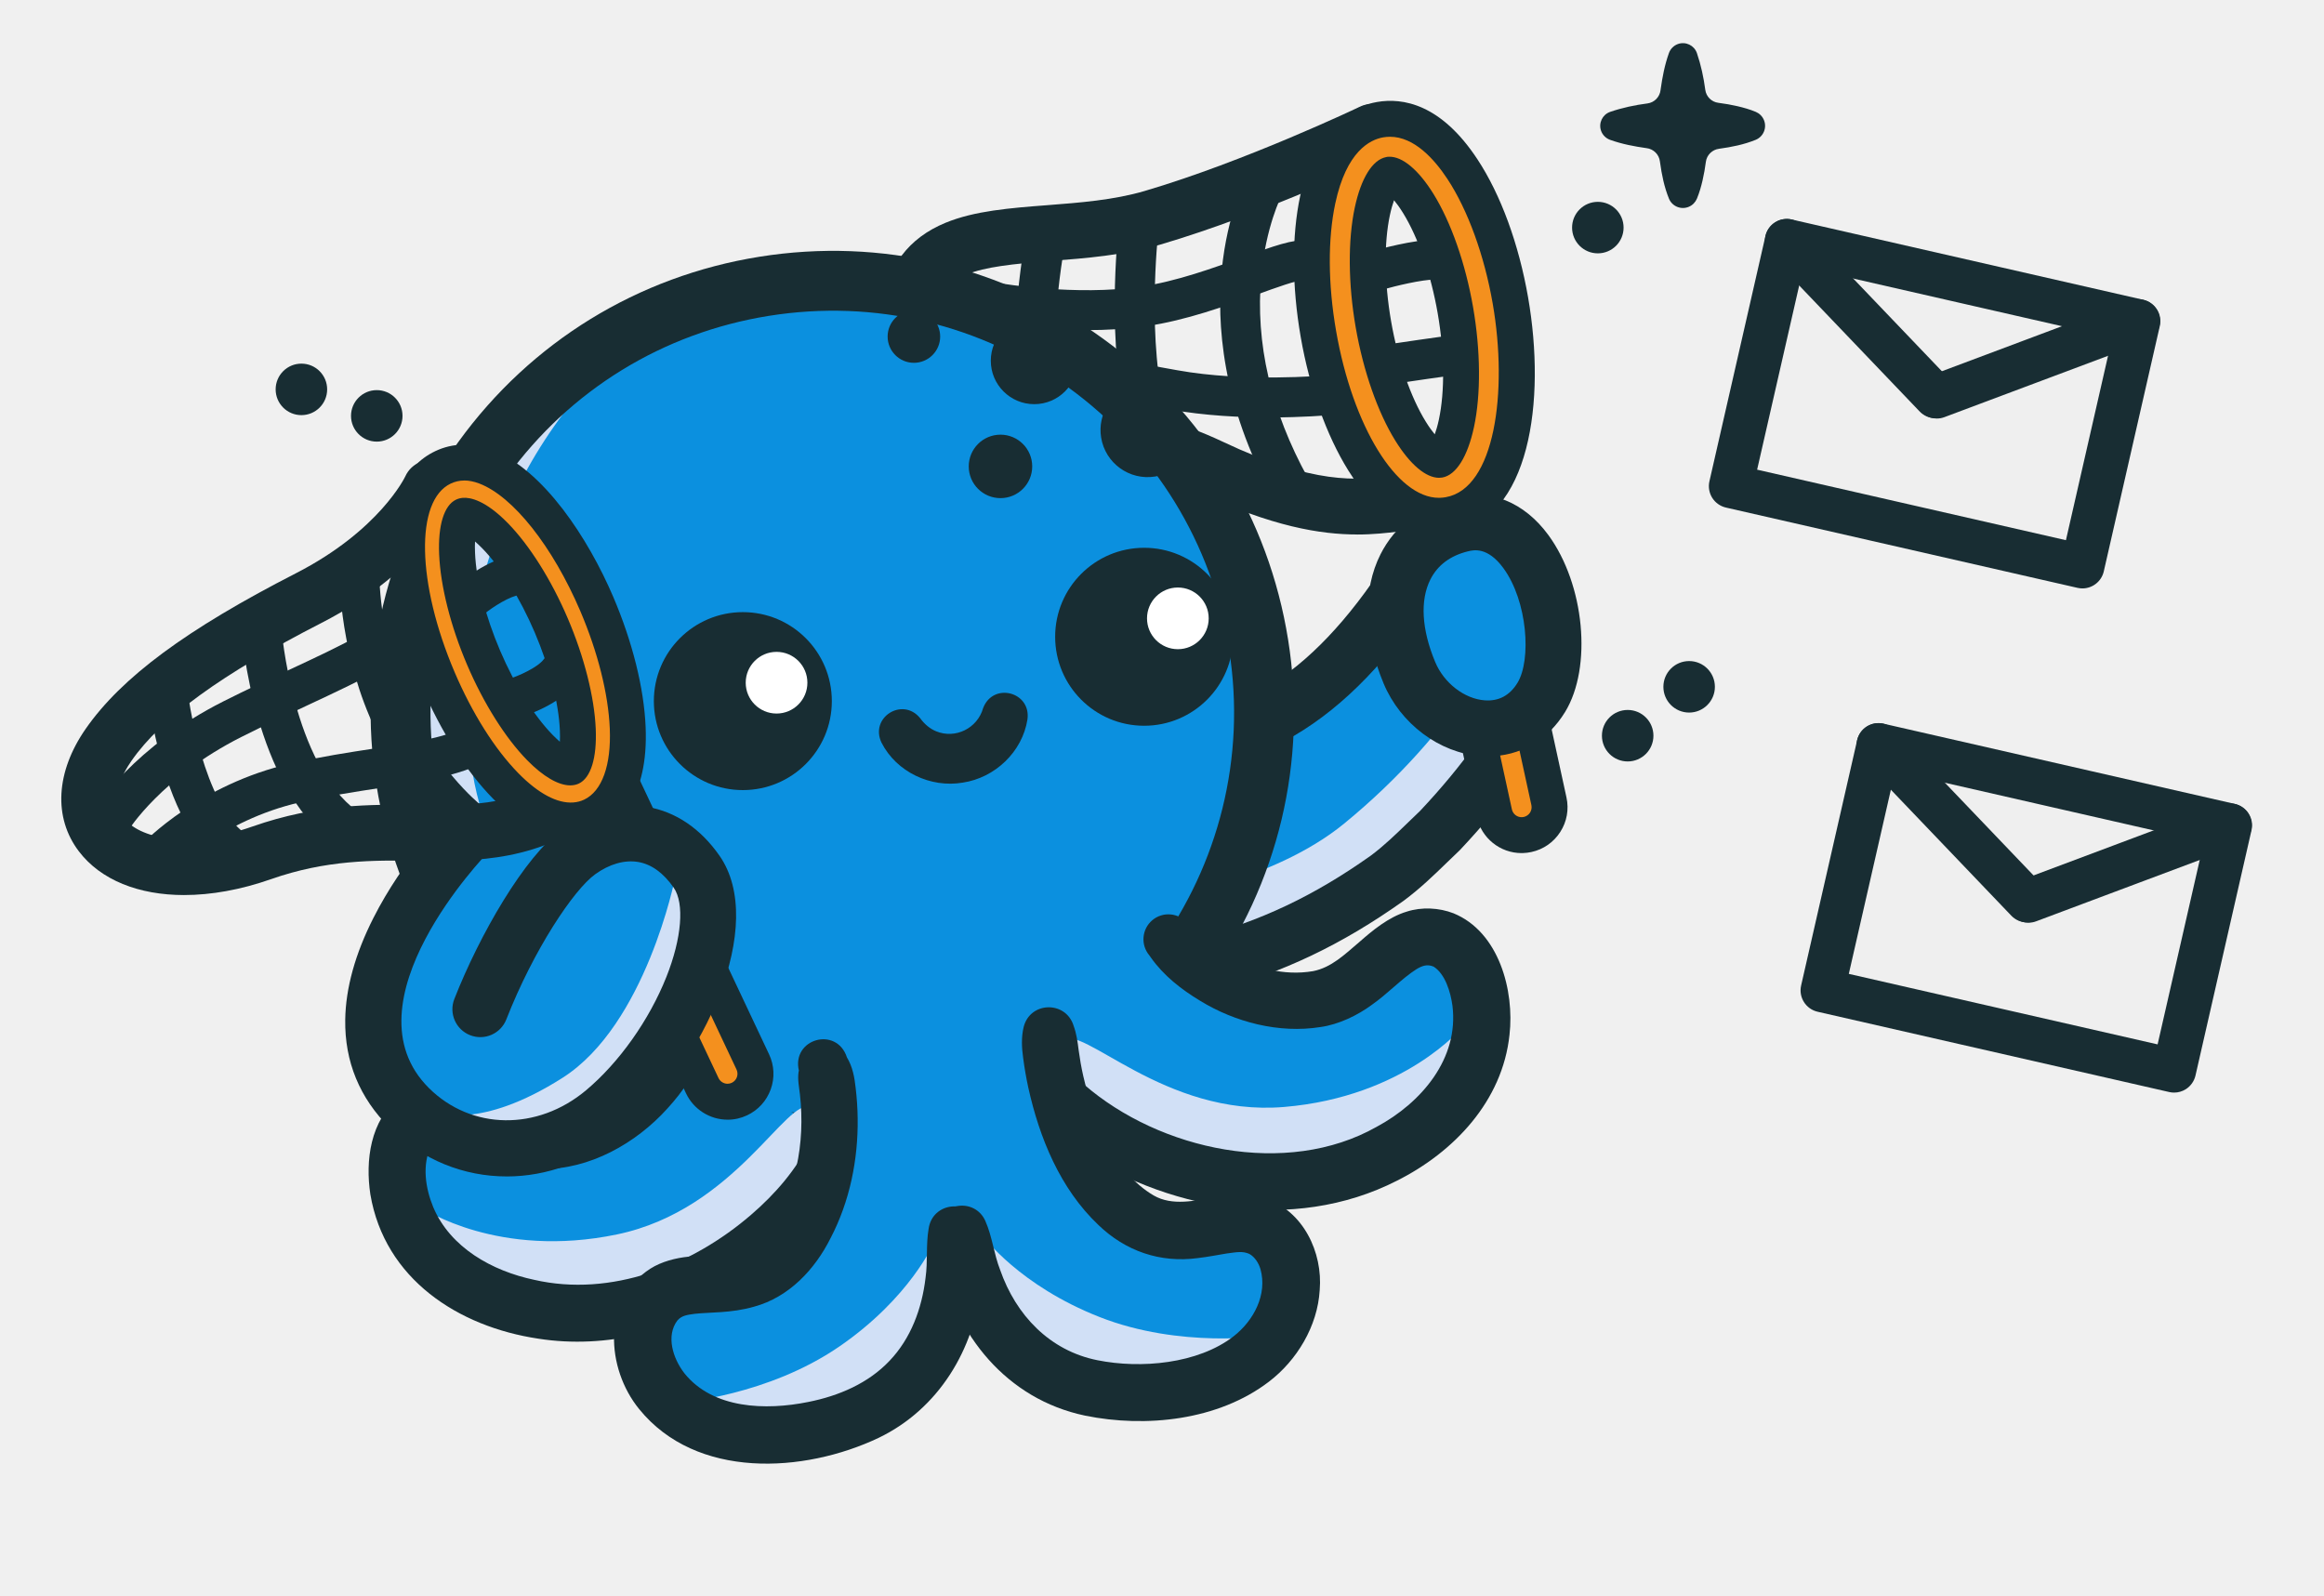
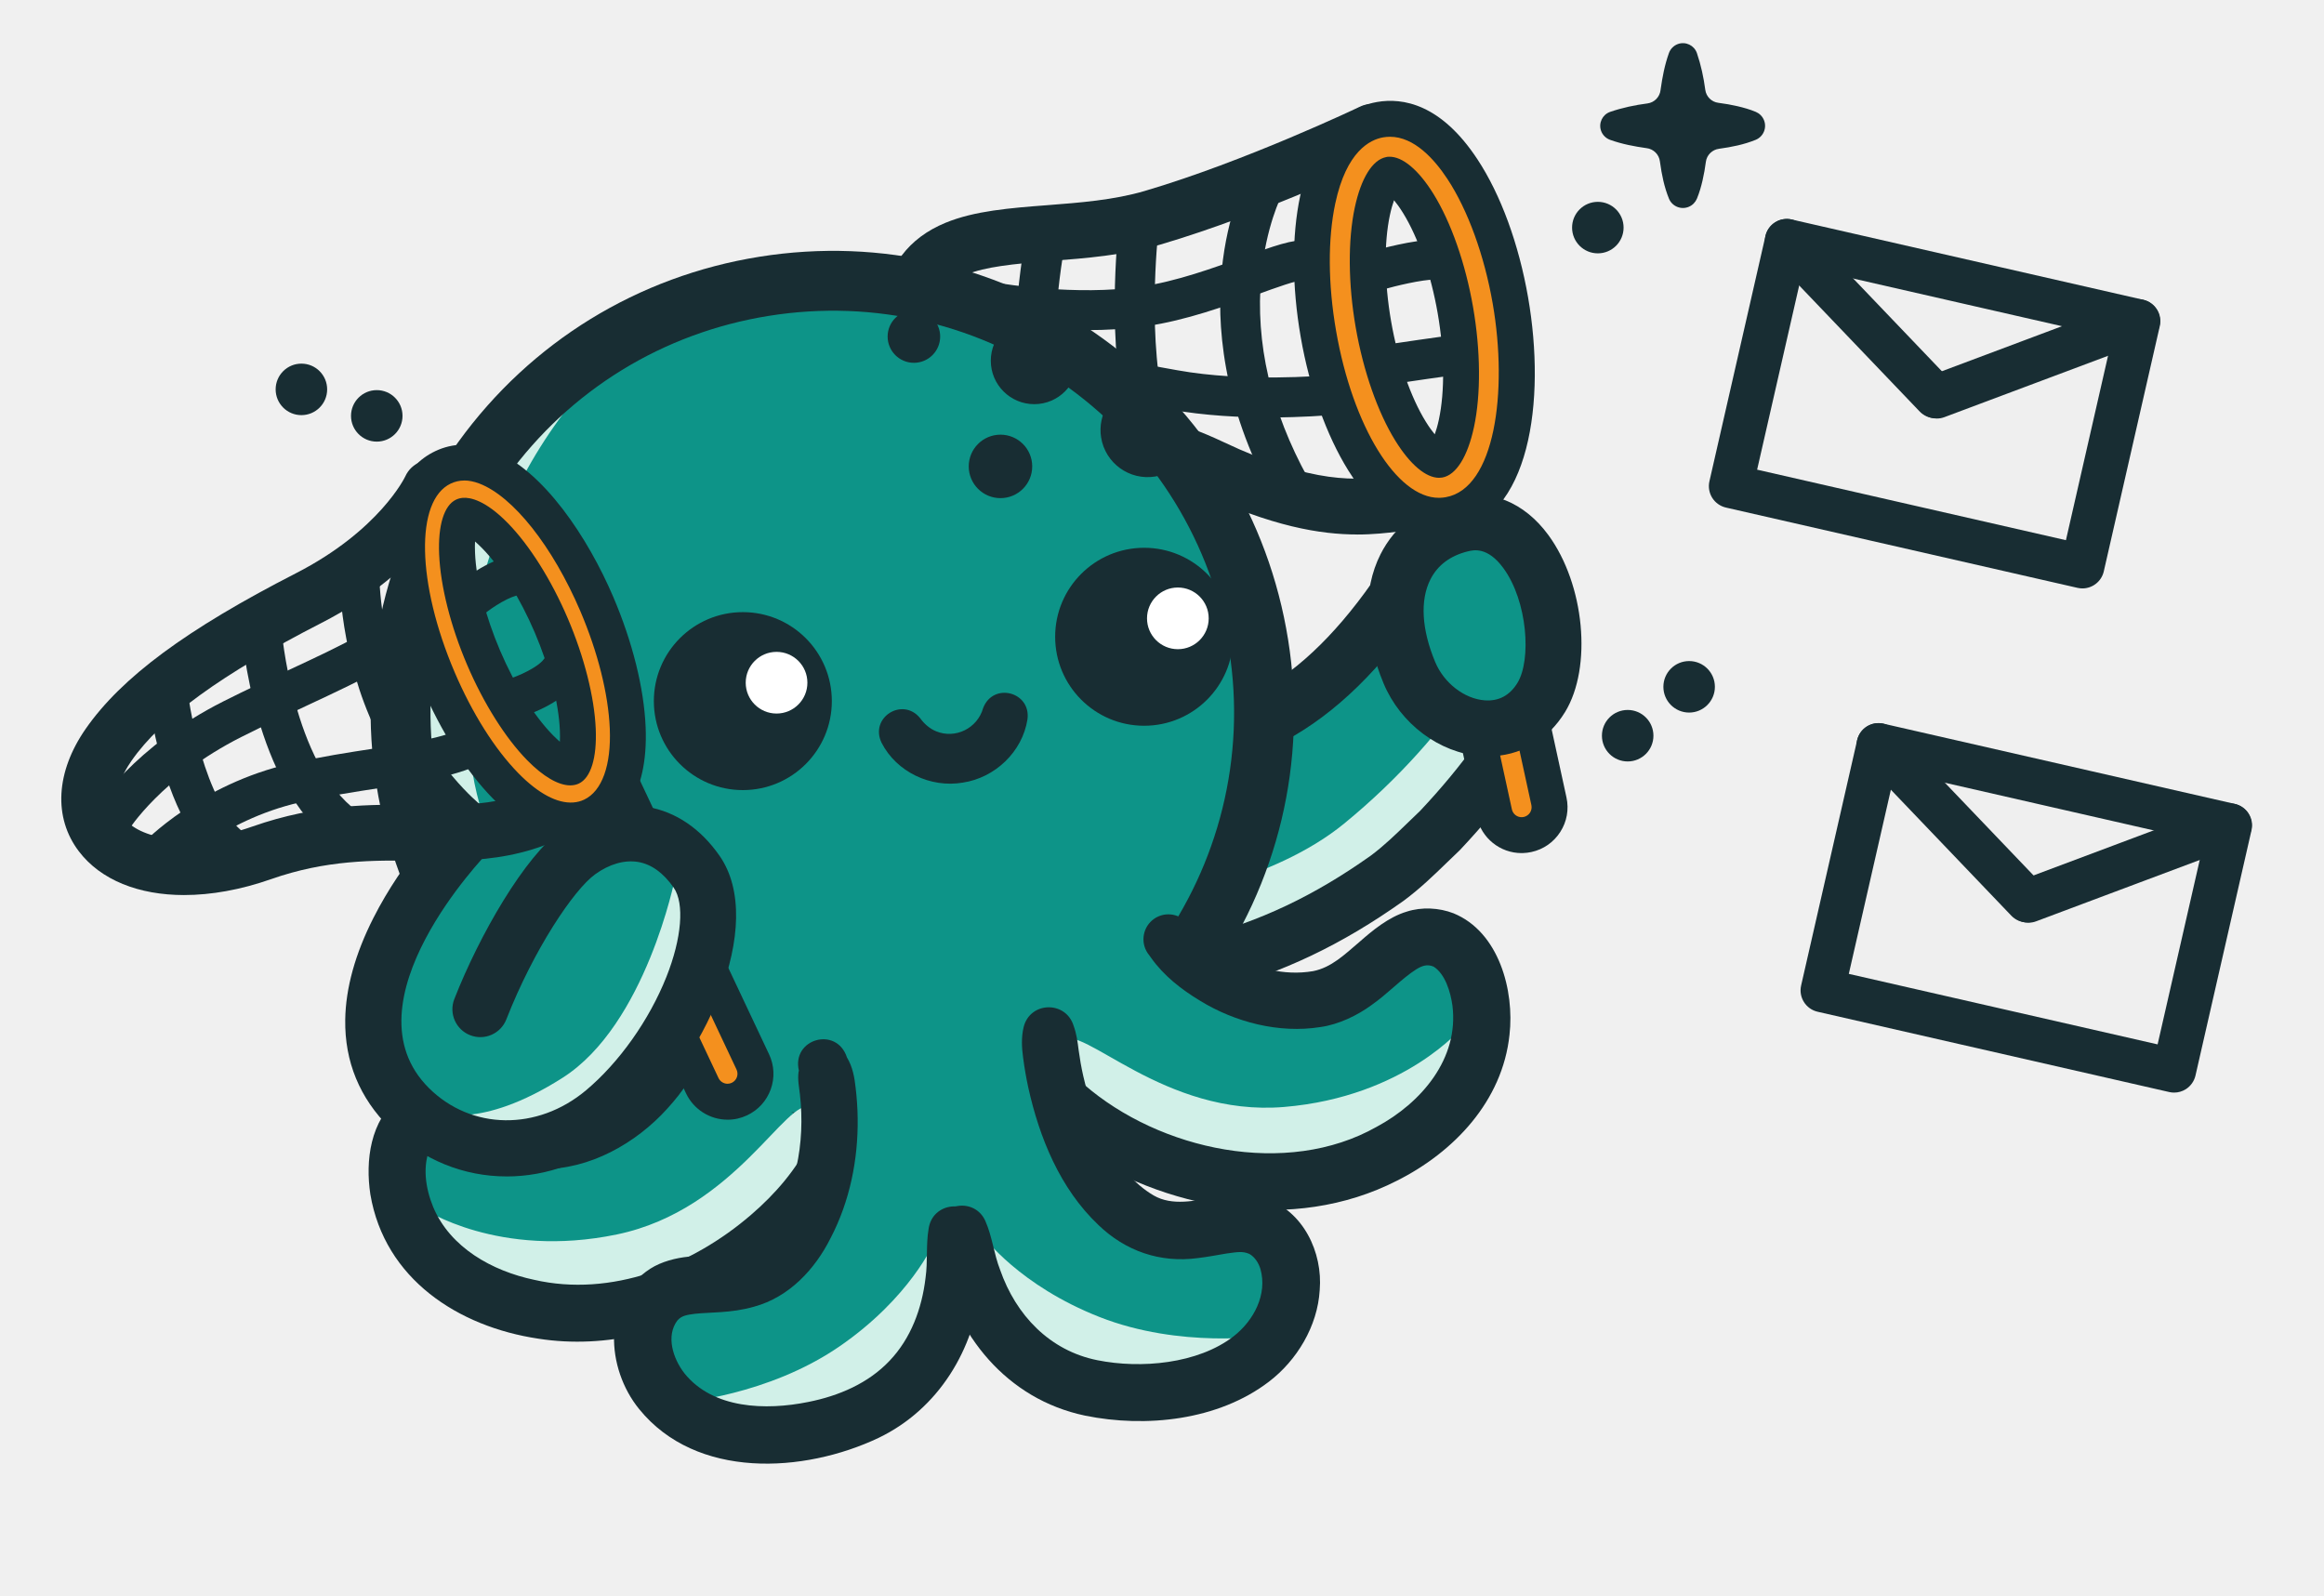
<svg xmlns="http://www.w3.org/2000/svg" id="Delphi" viewBox="0 0 1165 800">
  <defs>
    <style>
      .cls-1 {
        fill: #fff;
      }

      .cls-2 {
        fill: #f4901e;
      }

      .cls-3 {
-         fill: #d1e0f6;
+         fill: #d1f0e8;
      }

      .cls-4 {
        fill: #182d33;
      }

      .cls-5 {
        fill: #efefef;
      }

      .cls-6 {
-         fill: #0b90df;
+         fill: #0d9488;
      }
    </style>
  </defs>
  <g>
    <path class="cls-4" d="m680.28,267.95c-17.94,0-42.72-3.85-79.45-21.27-18.6-8.83-41.75-14.9-64.13-20.78-24.07-6.32-46.81-12.29-64.07-21.54-22.87-12.25-33.12-29.2-30.48-50.37,2.55-20.44,13.27-34.67,31.87-42.32,14.58-5.99,32.22-7.36,50.89-8.8,16.44-1.27,33.44-2.58,48.87-7.12,50.36-14.81,107.38-41.99,107.95-42.26,6.98-3.34,15.33-.39,18.67,6.58,3.34,6.97.39,15.33-6.58,18.67-2.41,1.15-59.58,28.41-112.14,43.87-18.25,5.37-37.57,6.86-54.61,8.18-39.43,3.05-54.57,6.13-57.13,26.67-2.47,19.83,26.26,28.85,73.88,41.36,23.63,6.21,48.06,12.62,69.02,22.57,46.01,21.82,67.49,19.32,84.75,17.31,3.89-.45,7.56-.88,11.33-1.03,7.75-.28,14.24,5.71,14.55,13.43.31,7.73-5.7,14.24-13.43,14.55-2.71.11-5.72.46-9.21.87-5.77.67-12.46,1.45-20.54,1.45Z" />
    <path class="cls-4" d="m646.92,254.49c-3.53,0-6.94-1.87-8.77-5.17-25.86-46.91-28.25-87.78-25.71-113.8,2.8-28.62,11.97-46.14,12.36-46.87,2.59-4.88,8.65-6.73,13.52-4.14,4.87,2.59,6.72,8.62,4.15,13.49h0c-.08.15-7.95,15.47-10.22,40.46-3.04,33.45,4.83,67.5,23.41,101.2,2.67,4.84.91,10.92-3.93,13.58-1.53.84-3.19,1.24-4.82,1.24Z" />
    <path class="cls-4" d="m575.42,221.81c-4.35,0-8.35-2.86-9.61-7.24-11.65-40.59-5.36-97.81-5.09-100.22.62-5.49,5.59-9.43,11.06-8.81,5.49.62,9.43,5.57,8.81,11.06h0c-.06.55-6.1,55.72,4.44,92.46,1.52,5.31-1.55,10.85-6.85,12.37-.92.26-1.85.39-2.76.39Z" />
    <path class="cls-4" d="m525.73,235.77c-3.79,0-7.42-2.17-9.1-5.84-15.75-34.44-3.66-104.38-3.14-107.34.96-5.44,6.14-9.07,11.59-8.11,5.44.96,9.07,6.14,8.11,11.58h0c-3.25,18.48-9.3,71.67,1.63,95.55,2.3,5.02.09,10.96-4.93,13.25-1.35.62-2.76.91-4.15.91Z" />
    <path class="cls-4" d="m544.82,165.5c-24.87,0-45.51-3.55-46.7-3.76-5.44-.95-9.08-6.14-8.12-11.58.95-5.44,6.13-9.07,11.57-8.12h0c.37.07,37.7,6.46,70.35,1.66,17.93-2.64,36.43-9.38,51.29-14.79,15.01-5.47,24.94-9.09,32.4-8.42,5.5.49,9.57,5.34,9.08,10.84-.49,5.5-5.34,9.57-10.84,9.08-3.22-.2-14.63,3.95-23.8,7.29-15.72,5.73-35.28,12.85-55.23,15.79-10.05,1.48-20.35,2.01-30.02,2.01Z" />
    <path class="cls-4" d="m636.8,209.28c-14.63,0-32.9-.84-50.21-3.98-8.4-1.52-17.28-3.12-26.25-4.73-29.26-5.26-59.51-10.7-78.08-14.36-5.42-1.07-8.95-6.33-7.88-11.75,1.07-5.42,6.33-8.94,11.75-7.88,18.4,3.63,48.57,9.05,77.75,14.3,8.98,1.61,17.86,3.21,26.27,4.73,33.93,6.14,73.51,2.64,73.91,2.61,5.5-.5,10.37,3.55,10.87,9.05.5,5.5-3.54,10.36-9.04,10.87-.91.08-12.73,1.13-29.07,1.13Z" />
    <path class="cls-4" d="m691.36,145.31c-4.35,0-8.36-2.86-9.61-7.26-1.52-5.31,1.56-10.84,6.87-12.36,2.01-.57,19.94-5.6,31.44-5.6,5.52,0,10,4.48,10,10s-4.48,10-10,10c-7.41,0-21.24,3.49-25.95,4.83-.92.26-1.84.39-2.75.39Z" />
    <path class="cls-4" d="m696.44,192.65c-4.87,0-9.14-3.56-9.88-8.52-.82-5.46,2.95-10.55,8.41-11.37,2.88-.43,28.34-4.23,33.92-4.76,5.49-.52,10.38,3.51,10.9,9.01.52,5.5-3.51,10.38-9.01,10.9-4.28.41-25.17,3.48-32.86,4.63-.5.08-1,.11-1.49.11Z" />
  </g>
  <g>
    <path class="cls-6" d="m764.66,318.59c-2.76-7.08-5.27-14.25-7.75-21.43-18.85-12.22-40.09-25.62-40.09-25.62,0,0-16.54,34.27-51.16,67.15-34.62,32.87-73.51,34.65-73.51,34.65l-28.6,117.6c3.58,4.59,93.53-13.81,145.9-62.74,32.86-30.71,53.93-64.14,65.36-86.3-3.67-7.66-7.07-15.42-10.14-23.3Z" />
    <path class="cls-3" d="m764.66,318.59c-1.63-4.17-3.15-8.37-4.65-12.58-.44.34-.83.8-1.16,1.41-4.97,9.28-27.98,58.77-85.05,105.47-36.12,29.56-92.71,37.71-92.71,37.71l-17.26,24.61c-4.99,19.81,17.31,12.79,17.31,12.79l26.26-1.8s59.49-22.92,107.38-62.45c30.87-25.48,50.12-60.46,59.91-82.1-3.62-7.58-6.99-15.27-10.03-23.06Z" />
    <path class="cls-4" d="m569.67,505.38c-2.64,0-5.37-.18-8.17-.59-7.65-1.13-12.93-8.25-11.8-15.9s8.25-12.93,15.9-11.8c6.56.97,13.22-.66,20.94-2.55,2.35-.57,4.76-1.16,7.27-1.71,1.39-.91,3.41-2.03,5.98-2.55,31.94-8.37,58.94-21.15,87.46-41.39,6.62-4.95,12.4-10.56,18.52-16.49,2.01-1.95,4.03-3.91,6.11-5.88,21.43-22.79,37.24-44.91,49.73-69.58,3.49-6.9,11.92-9.66,18.81-6.17,6.9,3.49,9.66,11.91,6.17,18.81-13.6,26.87-31.46,51.87-54.61,76.43-.19.2-.38.39-.58.58-2.09,1.97-4.12,3.94-6.14,5.9-6.53,6.33-13.28,12.88-21.41,18.93-.08.06-.17.13-.26.19-31.12,22.11-60.69,36.17-95.61,45.46-1.5,1.01-3.83,2.35-6.87,2.84-2.59.52-5.17,1.16-7.91,1.82-7.07,1.73-14.87,3.64-23.52,3.64Zm33.5-7.4s-.02,0-.02,0c0,0,.01,0,.02,0Zm.02,0h0,0Zm-4.84-25.87h0,0Z" />
    <path class="cls-4" d="m592.14,387.34c-7.35,0-13.52-5.73-13.96-13.17-.46-7.72,5.43-14.35,13.14-14.81,13.2-.78,28.65-6.05,43.51-14.82,20.96-12.38,41.22-33.68,60.23-63.31,2.96-4.62,6.38-10.12,9.21-15.88,1.75-3.56,4.94-6.21,8.76-7.29,3.82-1.08,7.92-.48,11.28,1.63,8.27,5.22,17.02,10.79,26,16.54,4.05,2.59,8.09,5.19,12.12,7.81,6.49,4.2,8.35,12.87,4.15,19.36-4.2,6.49-12.87,8.35-19.36,4.15-4-2.59-8.01-5.17-12.03-7.74-4.53-2.9-8.99-5.75-13.37-8.54-1.12,1.83-2.2,3.53-3.19,5.07-21.69,33.83-44.44,57.48-69.56,72.31-13.17,7.77-33.58,17.32-56.08,18.66-.28.02-.56.02-.84.02Z" />
  </g>
  <g>
    <rect class="cls-5" x="879.43" y="139.3" width="180.78" height="126.14" transform="translate(69.4 -210.84) rotate(12.86)" />
    <path class="cls-4" d="m1043.91,294.99c-.81,0-1.63-.09-2.46-.28l-176.25-40.25c-2.84-.65-5.31-2.4-6.87-4.87-1.55-2.47-2.06-5.46-1.41-8.3l28.08-122.98c1.35-5.92,7.24-9.63,13.17-8.27l176.25,40.25c5.92,1.35,9.63,7.25,8.27,13.17l-28.08,122.98c-1.16,5.1-5.7,8.55-10.71,8.55Zm-163.08-59.53l154.8,35.35,23.19-101.53-154.8-35.35-23.19,101.53Z" />
    <path class="cls-4" d="m970.23,209.66c-2.9,0-5.79-1.14-7.95-3.4l-74.49-77.9c-4.2-4.39-4.04-11.35.35-15.55,4.39-4.2,11.35-4.04,15.55.35l74.49,77.9c4.2,4.39,4.04,11.35-.35,15.55-2.13,2.04-4.87,3.05-7.6,3.05Z" />
    <path class="cls-4" d="m970.88,209.82c-4.45,0-8.65-2.72-10.3-7.14-2.13-5.69.75-12.03,6.44-14.16l100.92-37.84c5.69-2.13,12.03.75,14.16,6.44,2.13,5.69-.75,12.03-6.44,14.16l-100.92,37.84c-1.27.48-2.58.7-3.86.7Z" />
  </g>
  <g>
    <rect class="cls-5" x="925.39" y="392.07" width="180.78" height="126.14" transform="translate(126.83 -214.73) rotate(12.86)" />
    <path class="cls-4" d="m1089.86,547.75c-.82,0-1.64-.09-2.45-.28l-176.25-40.25c-5.92-1.35-9.63-7.25-8.27-13.17l28.08-122.98c.65-2.84,2.4-5.31,4.87-6.87,2.47-1.55,5.46-2.06,8.3-1.41l176.25,40.25c5.92,1.35,9.63,7.25,8.27,13.17l-28.08,122.98c-.65,2.84-2.4,5.31-4.87,6.87-1.77,1.11-3.8,1.69-5.85,1.69Zm-163.07-59.52l154.8,35.35,23.19-101.53-154.8-35.35-23.19,101.53Z" />
    <path class="cls-4" d="m1016.18,462.43c-2.9,0-5.79-1.14-7.95-3.4l-74.49-77.9c-4.2-4.39-4.04-11.35.35-15.55,4.39-4.2,11.35-4.04,15.55.35l74.49,77.9c4.2,4.39,4.04,11.35-.35,15.55-2.13,2.04-4.87,3.05-7.6,3.05Z" />
    <path class="cls-4" d="m1016.84,462.58c-4.45,0-8.65-2.72-10.3-7.14-2.13-5.69.75-12.03,6.44-14.16l100.92-37.84c5.69-2.13,12.03.75,14.16,6.44,2.13,5.69-.75,12.03-6.44,14.16l-100.92,37.84c-1.27.48-2.58.7-3.86.7Z" />
  </g>
  <circle class="cls-4" cx="800.98" cy="114.1" r="12.91" />
  <circle class="cls-4" cx="815.94" cy="368.83" r="12.91" />
  <circle class="cls-4" cx="188.87" cy="208.49" r="12.91" />
  <circle class="cls-4" cx="151.09" cy="195.21" r="12.91" />
  <circle class="cls-4" cx="846.75" cy="344.32" r="12.91" />
  <path class="cls-4" d="m807.11,56.1c6.19-2.12,12.45-3.43,18.76-4.25,3.45-.45,6.12-3.2,6.55-6.66.01-.12.03-.24.04-.36.87-6.09,1.99-12.17,4.17-18.26.73-2.01,2.33-3.72,4.5-4.5,3.87-1.38,8.12.63,9.5,4.5,2.08,6.09,3.39,12.25,4.21,18.45.45,3.4,3.12,6.09,6.53,6.52,3.24.41,6.46.97,9.66,1.71,3.04.72,6.09,1.56,9.13,2.83,1.76.74,3.27,2.16,4.07,4.07,1.62,3.87-.2,8.31-4.07,9.93-5.95,2.41-12.03,3.62-18.26,4.48-.04,0-.08.01-.13.02-3.44.44-6.18,3.1-6.63,6.54-.41,3.14-.96,6.26-1.67,9.36-.72,3.04-1.56,6.09-2.83,9.13-.74,1.76-2.16,3.27-4.07,4.07-3.87,1.62-8.31-.2-9.93-4.07-2.41-5.95-3.62-12.03-4.48-18.26-.02-.14-.04-.29-.06-.43-.44-3.49-3.18-6.21-6.67-6.65-.02,0-.04,0-.06,0-6.09-.87-12.17-1.99-18.26-4.17-2.01-.73-3.72-2.33-4.5-4.5-1.38-3.87.63-8.12,4.5-9.5Z" />
  <circle class="cls-6" cx="417.23" cy="357.21" r="216.39" />
  <g>
    <circle class="cls-4" cx="573.55" cy="319.23" r="44.61" />
    <circle class="cls-1" cx="590.45" cy="310" r="15.46" />
  </g>
  <g>
    <circle class="cls-4" cx="372.38" cy="351.49" r="44.61" />
    <circle class="cls-1" cx="389.28" cy="342.26" r="15.46" />
  </g>
  <path class="cls-3" d="m236.9,387.37c9.06,56.73,57,114.8,99.45,143.76l-28.21,24.81c-41.83-32.49-100.21-107.43-109.22-163.86-16.64-104.17,44.03-202.84,139.66-237.52-72.02,46.69-116.57,139.55-101.67,232.8Z" />
  <path class="cls-4" d="m416.74,588.65c-48.36,0-95.35-15.14-135.27-44.06-50.05-36.26-82.99-89.84-92.74-150.88h0c-9.75-61.03,4.85-122.21,41.11-172.26,36.26-50.05,89.85-82.99,150.88-92.74,61.04-9.75,122.21,4.85,172.26,41.11,50.05,36.26,82.99,89.85,92.74,150.88,9.75,61.03-4.85,122.21-41.11,172.26-36.26,50.05-89.84,82.99-150.88,92.74-12.36,1.97-24.72,2.95-37,2.95Zm-198.38-199.67c17.52,109.66,120.98,184.62,230.64,167.1,109.66-17.52,184.62-120.98,167.1-230.64-8.49-53.12-37.15-99.76-80.71-131.32-43.56-31.56-96.81-44.27-149.93-35.78-53.12,8.49-99.76,37.15-131.32,80.71-31.56,43.56-44.27,96.81-35.78,149.93Z" />
  <g>
    <path class="cls-4" d="m567.89,193.17c1.33,2.05,2.64,4.12,3.87,6.24,6.48,11.1,12.52,22.6,20.01,33.07-3.37,3.29-7.74,5.61-12.74,6.42-12.87,2.06-24.98-6.7-27.05-19.57-1.86-11.61,5.08-22.6,15.91-26.16Z" />
    <circle class="cls-4" cx="518.46" cy="180.84" r="21.78" />
    <circle class="cls-4" cx="501.53" cy="233.82" r="15.91" />
    <circle class="cls-4" cx="458.13" cy="168.72" r="13.17" />
  </g>
  <path class="cls-4" d="m515.05,360.65c-2.53,16.24-16.23,29.27-32.42,31.7-16.13,2.76-33.23-5.33-40.7-19.97-6.15-12.68,10.58-23.18,19.35-12.31,2.19,3.04,4.98,5.32,8.02,6.56,9.6,3.93,20.65-1.46,23.52-11.61,4.99-13.18,24.14-8.22,22.23,5.64h0Z" />
  <g>
    <path class="cls-6" d="m340.96,521.69s-19.36,43.89-62.38,49.94c-27.92,3.92-48.89-26.02-69.69-10.28-18.91,14.31-16.13,80.69,59.34,94.98,80.93,15.32,151.71-60.62,150.44-84.87" />
    <path class="cls-3" d="m212.2,605.94s37.67,25.28,97.1,12.91c59.43-12.37,85.02-69.21,97.18-63.79,12.15,5.43-10.58,92.78-104.07,100.21-93.49,7.42-98.8-48.12-98.8-48.12" />
    <path class="cls-4" d="m352.4,526.73c-3.47,11.03-10.14,20.57-17.89,29.06-15.62,17.32-38.96,30.63-63.02,30.28-12.3-.37-23.53-5.29-33.72-9.94-5.98-2.58-10.35-4.87-15.56-5.16-1.76,0-2.82.46-4.2,1.37-.86.59-.99.73-1.89,2.17-4.66,9.32-2.87,21.17,1.06,30.67,8.58,20.31,29.51,31.97,50.54,36.42,38.61,8.89,79.23-7.1,108.73-32.54,12.19-10.46,22.84-22.81,29.73-36.96-.22-16.57,23.42-17.86,24.97-1.31.82,7.55-1.6,14.77-4.6,21.18-12.06,23.73-35.6,43.7-57.86,57.35-29.27,17.74-64.59,27.19-98.87,21.79-40.09-5.99-77-29.89-84.17-72.38-2.54-16.89-.11-36.97,14.61-48.76,6.18-4.79,14.41-7.66,22.16-7.47,9.63-.02,19.57,4.33,27.05,7.77,9.19,4.07,17.59,8.52,27.11,7.37,14.62-2,27.16-9.83,37.26-20.81,4.97-5.39,9.55-12.01,13.93-17.94,0,0,.93-1.26.93-1.26.26-.35.49-.65.76-.98,2.78-6.14,10.16-9.28,16.54-6.41,6.32,2.79,9.18,10.17,6.39,16.48h0Z" />
  </g>
  <g>
    <path class="cls-2" d="m364.72,552.33c-5.25,0-10.28-2.97-12.67-8.03l-67.58-143.33c-3.3-6.99-.3-15.34,6.69-18.63s15.34-.3,18.63,6.69l67.58,143.33c3.3,6.99.3,15.34-6.69,18.63-1.93.91-3.96,1.34-5.96,1.34Z" />
    <path class="cls-4" d="m364.72,561.33c-8.86,0-17.03-5.18-20.81-13.19l-67.58-143.33c-2.62-5.56-2.92-11.8-.84-17.58,2.08-5.78,6.28-10.41,11.84-13.03,5.56-2.62,11.8-2.92,17.58-.84,5.78,2.08,10.41,6.28,13.03,11.84l67.58,143.33c2.62,5.56,2.92,11.8.84,17.58-2.08,5.78-6.28,10.41-11.84,13.03-3.1,1.46-6.39,2.2-9.8,2.2Zm-67.6-171.34c-.73,0-1.45.16-2.13.48-1.21.57-2.12,1.58-2.57,2.83-.45,1.26-.39,2.61.18,3.82l67.58,143.33c.82,1.74,2.6,2.87,4.53,2.87.73,0,1.45-.16,2.12-.48,1.21-.57,2.12-1.58,2.57-2.83.45-1.26.39-2.61-.18-3.82l-67.58-143.33c-.57-1.21-1.58-2.12-2.83-2.57-.55-.2-1.12-.3-1.69-.3Z" />
  </g>
  <g>
    <path class="cls-6" d="m585.68,470.86s31.08,36.54,74.03,30.07c27.88-4.2,39.43-38.88,63.87-29.74,22.21,8.32,38.48,72.73-29.78,107.96-73.2,37.77-170.55-24.41-176.25-48.02" />
    <path class="cls-3" d="m733.13,514.88s-28.89,34.98-89.38,40.07-101.24-42.08-111.34-33.41c-10.1,8.67,36.61,85.91,128.33,66.35,91.73-19.56,80.97-74.31,80.97-74.31" />
    <path class="cls-4" d="m595.21,462.76c-.04-.07.03-.01.06,0,.04.02.08.05.12.08.31.22.58.4.88.64,0,0,1.25.95,1.25.95,0,0,2.57,1.96,2.57,1.96,5.05,3.81,10.52,8.09,15.9,11.26,12.97,7.73,27.47,11.69,42.22,9.22,9.17-1.8,15.81-8.3,23.32-14.7,6.19-5.43,14.47-12.43,23.71-15.16,7.38-2.39,16.09-1.98,23.37.84,22.88,9.34,30.61,38.86,28.09,60.92-3.5,33.22-27.81,58.79-56.44,73.16-52.09,26.6-116.91,14.84-163.58-17.82-7.03-5.17-13.9-11.32-18.83-19.14-2.08-3.47-3.79-6.93-4.59-11.31-1.62-6.71,2.51-13.46,9.22-15.08,6.71-1.62,13.46,2.51,15.08,9.22.16-.07.38.18.69.55,1.51,1.77,3.05,3.44,5.05,5.24,38.09,33.15,101.64,46.89,146.8,21.32,22.41-12.03,41.34-34.19,37.99-60.79-.93-6.79-3.64-15.87-9.45-19.53-3.12-1.3-5.55-.54-8.61,1.31-7.31,4.63-14.42,12.33-22.51,17.97-6.9,5.09-16.45,9.77-25.62,11.02-20.74,3.32-42.82-2.45-60.29-13.17-9.46-5.7-18.23-12.57-24.65-21.62,0,0-.78-1.12-.78-1.12-4.47-5.26-3.83-13.15,1.42-17.62,5.26-4.47,13.15-3.83,17.62,1.42h0Z" />
  </g>
  <g>
    <path class="cls-6" d="m326.1,656.16c15.49-25.98,51.01,5.13,76.08-39.18,6.62-11.7,10.07-23.64,11.65-34.68-.22-1.36-.41-2.74-.57-4.12-1.02-8.96-.66-17.7.87-25.92-.27-2.31-2.85-24.31-3.18-26.24l116.22-13.22c.11,1.96,2.54,23.97,2.8,26.28,3.34,7.67,5.65,16.1,6.67,25.06.16,1.39.28,2.77.37,4.15,4.02,10.41,10.07,21.27,19.14,31.18,34.38,37.54,62.01-.75,82.94,21.09,18.89,19.71,7.67,73.46-62.28,77.38-53.18,2.98-77.13-26.76-87.67-53.9-1.89.43-3.81.77-5.78,1s-3.91.32-5.85.32c-4.17,28.82-20.83,63.18-73.32,72.22-69.05,11.89-92.05-37.96-78.07-61.42Z" />
    <path class="cls-3" d="m634.63,669.7s-42.98,6.46-83.38-9.42c-40.4-15.88-58.14-40.25-58.14-40.25,0,0,4.43,42.42,37.12,66.67,32.69,24.24,90.75,1.49,90.75,1.49" />
    <path class="cls-4" d="m538.12,514.08c1.56,4.12,2.08,8.26,2.61,12.49.56,4.21,1.31,8.43,2.24,12.6,5.05,22,15.27,48.4,35.36,60.15,9.38,5.39,20.56,2.66,31.86.69,7.58-1.29,16.27-1.84,24.11.81,19.03,6.22,28.85,27.08,27.26,45.93-1.05,18.14-11.52,35.31-25.43,45.91-25.41,19.46-61.76,23.25-92.22,17.03-39.42-8.3-64.96-40.44-73.33-78.53-1.17-5.05-1.83-10.23-1.17-15.52,1.77-13.01,19.29-15.35,24.53-3.55,3.53,7.97,4.27,16.57,7.43,24.57,7.89,22.64,24.82,40.47,48.71,45.25,21.78,4.39,50.42,1.86,68.26-11.94,10.27-7.99,17.05-21.13,13.52-33.72-.89-3.06-2.89-6.15-5.58-7.63-3.38-1.47-6.03-.92-11.5-.19-4.12.66-9.02,1.67-14.45,2.3-18.78,2.49-36.13-3.51-49.74-16.64-19.24-18.28-29.54-43.7-35.13-68.91-1.07-4.93-1.93-9.91-2.58-14.94-.7-5.01-.97-10.17.27-15.37,3.23-12.83,20.99-13.25,24.99-.78h0Z" />
    <path class="cls-3" d="m341.47,703.05s43.33-3.35,79.14-27.91c35.8-24.55,47.61-52.28,47.61-52.28,0,0,5.21,42.33-21.2,73.3-26.41,30.97-88.1,21.84-88.1,21.84" />
    <path class="cls-4" d="m424.57,530.12c2.84,4.66,3.8,10.03,4.37,15.33.59,5.07.95,10.15,1,15.25.27,20.61-3.94,41.55-13.59,60.03-7.83,15.65-20.83,29.58-38.28,34.33-5.81,1.69-11.48,2.37-16.55,2.73-5.06.36-9.62.46-13.22.86-3.61.51-6.52.76-8.76,3.38-5.75,7.67-2.28,18.95,3.59,26.49,14.33,17.83,40.72,18.64,62.02,14.33,15.4-3.05,30.13-9.38,40.79-20.66,10.65-11.15,16.22-26.15,18.03-41.62,1.17-8.11.15-16.38,1.53-24.51,1.88-13.46,20.15-15.41,24.84-2.83,3.44,9.92,2.42,20.33,1.5,30.57-3.28,32.64-21.3,62.56-51.43,77.06-37.45,17.74-91.38,20.89-120.02-14.46-16.62-20.43-18.75-54.63,5.62-70.38,5.6-3.57,12.89-5.4,19.12-6.01,12.22-1.4,23.22.38,33.04-6.4,10.93-7.89,17.92-24.78,21.05-38.44,2.65-11.78,3.15-24.38,1.78-36.47-.42-3.76-1.24-7.5-.69-11.27.02-.11.03-.24.07-.34.03-.08.04-.25.12-.21-3.87-16.08,18.88-22.61,24.06-6.79h0Z" />
  </g>
  <g>
    <path class="cls-6" d="m240.79,505.94c12.94-33.02,34.25-68.07,49.36-78.98,18.38-13.28,42.44-13.8,59.06,10.04,18.04,25.87-8.18,88.26-46.47,120.34-30.65,25.68-71.65,23.78-97.53-1.87-53.91-53.44,35.23-144.51,35.23-144.51l26.89,29.62" />
    <path class="cls-3" d="m338.41,440.13s-14.61,73.57-56.35,100.17c-41.74,26.61-63.13,17.22-63.13,17.22,0,0,22.25,20.9,59.65,14.1s73.4-61.58,74.96-114.8" />
    <path class="cls-4" d="m253.97,589.78c-21.33,0-42.25-8.15-58.61-24.36-15.1-14.97-22.61-33.22-22.3-54.23.23-15.8,4.98-32.96,14.13-51.01,14.89-29.4,36.5-51.48,37.42-52.4,5.43-5.51,14.29-5.57,19.8-.14,5.5,5.43,5.57,14.29.14,19.79-1.04,1.06-72.72,75.24-29.48,118.1,21.23,21.04,54.32,21.5,78.68,1.08,16.62-13.92,31.7-35.21,40.34-56.94,7.67-19.29,9.1-36.82,3.63-44.66-5.17-7.41-11.17-11.75-17.84-12.88-6.78-1.15-14.43,1.04-21.54,6.18-10.75,7.76-30.83,37.78-44.52,72.74-2.82,7.2-10.94,10.75-18.14,7.93-7.2-2.82-10.75-10.94-7.93-18.14,12.51-31.93,35.14-71.46,54.2-85.22,13.24-9.56,28.38-13.5,42.62-11.08,14.15,2.4,26.64,10.86,36.12,24.47,23.91,34.29-7.23,104.12-48.96,139.08-17.3,14.49-37.71,21.7-57.77,21.7Z" />
  </g>
  <g>
    <path class="cls-2" d="m741.18,239.65l-28.45.95,36.37,167.05c1.46,6.71,7.51,11.24,14.13,11.02.83-.03,1.68-.13,2.53-.32,7.56-1.64,12.35-9.1,10.7-16.66l-35.28-162.05Z" />
    <path class="cls-4" d="m762.75,427.68c-10.76,0-20.13-7.51-22.44-18.11l-38.67-177.6,46.74-1.57,36.88,169.38c1.31,6,.2,12.16-3.12,17.32-3.32,5.17-8.46,8.74-14.46,10.04-1.36.3-2.76.47-4.14.52-.26,0-.52.01-.78.01Zm-38.93-178.44l34.07,156.5c.51,2.36,2.64,4.03,5.04,3.94.31,0,.61-.05.91-.11,1.31-.29,2.43-1.06,3.15-2.18.72-1.12.96-2.46.68-3.77l-33.68-154.72-10.16.34Z" />
  </g>
  <g>
    <path class="cls-2" d="m722.18,258.55c-29.68.99-53.09-44.02-61.29-91.12-4.26-24.5-4.38-48.43-.33-67.37,6.69-31.3,22.43-38.54,31.22-40.07,31.61-5.5,56.8,41.46,65.36,90.69,8.56,49.23.7,101.94-30.89,107.44-1.37.24-2.73.38-4.08.42Zm-25.53-170.98s-.05,0-.07,0c-.81.14-5.56,3.89-8.64,18.33-3.27,15.3-3.07,35.97.53,56.72,3.61,20.75,10.41,40.27,18.65,53.57,7.78,12.55,13.53,14.47,14.33,14.34.81-.14,5.56-3.89,8.64-18.33,3.27-15.3,3.07-35.97-.53-56.72-3.61-20.75-10.41-40.27-18.65-53.57-7.59-12.24-13.24-14.38-14.26-14.34Z" />
    <path class="cls-4" d="m721.2,267.57c-16.74,0-32.4-10.96-45.35-31.79-10.91-17.54-19.37-41.26-23.81-66.8-4.46-25.61-4.55-50.75-.26-70.79,7.79-36.47,27.46-45.13,38.48-47.05,12.88-2.25,32.08.92,50.38,28.74,11.69,17.77,20.71,42.38,25.39,69.27,9.04,51.98.94,111.03-38.22,117.85-1.77.31-3.56.49-5.32.55-.43.01-.86.02-1.29.02Zm-24.43-199c-1.13,0-2.27.1-3.43.3-6.56,1.14-18.38,6.95-23.97,33.08-3.81,17.85-3.67,40.56.4,63.95,8.34,47.94,30.39,83.67,51.5,83.67.21,0,.42,0,.62-.01h0c.93-.03,1.89-.13,2.83-.3,24.57-4.28,31.28-52.69,23.57-97.03-4.2-24.17-12.47-46.94-22.69-62.47-6.54-9.94-16.64-21.2-28.83-21.2Zm24.66,170.97c-6.67,0-14.55-6.66-21.95-18.59-8.83-14.24-16.07-34.93-19.87-56.77-3.8-21.84-3.97-43.76-.47-60.14,3.15-14.73,8.85-23.92,15.68-25.28l.7-.14.83-.04c6.67-.18,14.74,6.56,22.21,18.59,8.83,14.24,16.07,34.93,19.87,56.77,3.8,21.84,3.97,43.76.47,60.14-3.18,14.88-8.97,24.11-15.9,25.32-.52.09-1.04.13-1.58.13Zm-22.61-139.14c-.68,1.86-1.4,4.29-2.07,7.4-3.04,14.21-2.82,33.64.6,53.3,3.42,19.66,9.77,38.01,17.43,50.37,1.68,2.71,3.18,4.75,4.45,6.27.68-1.86,1.4-4.28,2.07-7.4,3.04-14.22,2.82-33.64-.6-53.3-3.42-19.66-9.77-38.01-17.43-50.37-1.68-2.71-3.18-4.75-4.45-6.27Z" />
  </g>
  <g>
    <path class="cls-4" d="m92.37,448.72c-22.85,0-41.88-7.52-52.84-21.93-12.85-16.9-11.57-39.87,3.44-61.43,17.95-25.78,50.45-49.83,105.38-77.97,41.79-21.41,54.66-48.22,54.78-48.49,3.15-7.06,11.43-10.23,18.49-7.08,7.06,3.15,10.23,11.43,7.08,18.49-.65,1.45-16.42,35.79-67.58,62-49.95,25.59-80.19,47.53-95.17,69.05-4.6,6.62-11.26,19.11-4.14,28.49,7.87,10.35,31.49,16.17,64.75,4.5,32.45-11.38,59.39-11.09,83.16-10.84,28.54.31,51.08.54,76.56-19.04,6.13-4.71,14.92-3.56,19.63,2.57,4.71,6.13,3.56,14.92-2.57,19.63-33.16,25.48-64.05,25.15-93.92,24.83-22.51-.24-45.79-.49-73.59,9.26-15.23,5.34-30.02,7.95-43.47,7.95Z" />
    <path class="cls-4" d="m55.73,421.15c-1.79,0-3.59-.48-5.23-1.48-4.71-2.89-6.17-9.05-3.28-13.76.79-1.28,19.82-31.65,64.78-54.3,11.47-5.78,22.33-10.84,32.83-15.74,26.69-12.45,49.74-23.21,59.63-35.75,3.42-4.34,9.71-5.08,14.04-1.66,4.34,3.42,5.08,9.71,1.66,14.04-12.83,16.28-36.69,27.4-66.88,41.49-10.37,4.84-21.09,9.84-32.29,15.48-39.94,20.12-56.57,46.64-56.74,46.91-1.89,3.07-5.17,4.76-8.53,4.76Z" />
    <path class="cls-4" d="m78.65,439.92c-2.48,0-4.96-.91-6.89-2.76-3.99-3.8-4.16-10.11-.37-14.11,1.15-1.21,28.72-29.86,74.45-40.29,15.09-3.44,29.3-5.61,41.85-7.52,23.21-3.54,41.54-6.33,52.24-14.77,4.33-3.42,10.62-2.68,14.04,1.66,3.42,4.34,2.68,10.62-1.66,14.04-14.84,11.71-36.51,15.01-61.61,18.84-12.21,1.86-26.04,3.97-40.41,7.25-39.6,9.03-64.16,34.31-64.4,34.57-1.97,2.05-4.6,3.09-7.24,3.09Z" />
    <path class="cls-4" d="m235.52,421.95c-1.67,0-3.35-.42-4.91-1.29-5.36-3.03-30.34-26.09-45.37-61.48-15.54-36.6-15.23-72.47-15.21-73.98.08-5.52,4.65-9.91,10.14-9.86,5.52.08,9.93,4.61,9.86,10.12h0c0,.33-.22,33.32,13.62,65.9,14.04,33.06,35.96,51.12,37.26,52.16,4.45,2.83,5.95,8.69,3.33,13.34-1.84,3.26-5.23,5.09-8.72,5.09Zm4.92-18.71c.12.07.23.13.35.21-.14-.09-.26-.16-.35-.21Z" />
    <path class="cls-4" d="m173.27,424.87c-2.05,0-4.12-.63-5.9-1.93-40.09-29.35-46.06-103.78-46.29-106.94-.41-5.51,3.72-10.3,9.23-10.71,5.48-.41,10.3,3.72,10.71,9.23.07.97,5.6,68.45,38.16,92.29,4.46,3.26,5.42,9.52,2.16,13.98-1.96,2.68-5,4.09-8.08,4.09Z" />
    <path class="cls-4" d="m122.09,438.92c-1.41,0-2.84-.3-4.2-.93-15.63-7.24-27.82-25.38-36.24-53.92-5.9-19.99-7.8-37.91-7.88-38.66-.57-5.49,3.42-10.41,8.92-10.98,5.51-.57,10.41,3.42,10.98,8.92,1.75,16.74,11.5,66.71,32.63,76.49,5.01,2.32,7.19,8.27,4.87,13.28-1.69,3.65-5.3,5.8-9.08,5.8Z" />
    <g>
      <path class="cls-2" d="m288.05,411.29c-8.29.62-20.13-2.55-34.64-17.36-12.56-12.81-24.56-31.77-33.78-53.38-18.54-43.41-23.66-93.84,2.45-106.24,26.1-12.4,58.53,25.07,77.07,68.48h0c9.23,21.61,14.74,43.64,15.52,62.05,1.29,30.41-10.7,40.74-17.97,44.19-2.18,1.04-5.09,2-8.64,2.26Zm-55.3-152.71c-.13,0-.23.03-.29.06-.67.32-3.93,4.88-3.33,18.91.63,14.87,5.47,33.89,13.29,52.18,7.81,18.3,18.11,34.72,28.25,45.07,9.57,9.77,14.97,10.21,15.64,9.9.67-.32,3.93-4.88,3.34-18.91-.63-14.87-5.47-33.89-13.29-52.18h0c-7.81-18.3-18.11-34.72-28.25-45.07-8.72-8.9-13.98-10.06-15.35-9.96Z" />
      <path class="cls-4" d="m286.03,420.36c-12.82,0-25.94-6.76-39.05-20.14-13.32-13.59-25.97-33.53-35.63-56.14-19.61-45.91-25.82-102.38,6.86-117.91,8.69-4.13,18.5-4.34,28.38-.6,25.82,9.77,48.36,44.46,60.83,73.67,9.64,22.58,15.41,45.74,16.23,65.21,1.5,35.59-13.83,48.3-23.1,52.7-3.69,1.75-7.67,2.8-11.84,3.11h0c-.9.07-1.79.1-2.69.1Zm-53.31-179.46c-2.38,0-4.63.51-6.78,1.53-17.92,8.51-17.05,50.05,1.97,94.58,8.8,20.6,20.14,38.58,31.93,50.61,10,10.2,19.53,15.27,27.55,14.68h0c1.94-.14,3.78-.62,5.45-1.42,8.94-4.25,13.62-17.25,12.84-35.68-.74-17.35-5.99-38.27-14.8-58.9-13.85-32.42-33.73-57.51-50.65-63.91-2.65-1-5.15-1.51-7.51-1.51Zm53.15,152.83c-5.95,0-13.55-4.4-21.63-12.64-10.89-11.11-21.86-28.55-30.1-47.84-8.23-19.26-13.33-39.43-14-55.34-.62-14.57,2.47-24.57,8.46-27.42,1.11-.52,2.27-.82,3.5-.91h0c3.49-.25,11.08,1.04,22.44,12.64,10.9,11.12,21.87,28.55,30.1,47.84,8.23,19.26,13.33,39.43,14,55.34.62,14.58-2.47,24.57-8.47,27.42-1.31.61-2.75.91-4.3.91Zm-47.74-122.25c-.08,1.58-.1,3.46,0,5.68.58,13.82,5.17,31.69,12.57,49.03,7.4,17.31,17.02,32.73,26.41,42.31,1.32,1.34,2.5,2.44,3.55,3.35.08-1.58.1-3.46,0-5.68-.59-13.82-5.17-31.69-12.57-49.03-7.39-17.31-17.01-32.73-26.4-42.31-1.31-1.34-2.5-2.44-3.55-3.35Z" />
    </g>
    <path class="cls-4" d="m236.42,310.04c-2.89,0-5.76-1.25-7.73-3.65-3.5-4.26-2.89-10.55,1.37-14.06,2.63-2.17,16.39-13.02,29.07-13.99,5.52-.41,10.31,3.7,10.74,9.2.42,5.51-3.7,10.31-9.2,10.74-4.74.36-13.48,5.88-17.9,9.5-1.86,1.52-4.1,2.26-6.33,2.26Z" />
    <path class="cls-4" d="m257.54,360.13c-4.29,0-8.26-2.79-9.57-7.11-1.6-5.28,1.39-10.86,6.67-12.46,5.51-1.69,15.02-6.04,17.91-10.01,3.25-4.47,9.51-5.45,13.97-2.21,4.47,3.25,5.45,9.5,2.21,13.97-7.84,10.78-24.93,16.38-28.28,17.39-.96.29-1.94.43-2.9.43Z" />
  </g>
  <g>
    <path class="cls-6" d="m732.54,262.79c-29.55,7.29-41.66,37.01-26.02,74.47,11.79,28.24,49.53,39.58,66.13,12.35,16.6-27.23-1.53-96.33-40.11-86.82Z" />
    <path class="cls-4" d="m745.88,379.16c-1.24,0-2.49-.05-3.76-.14-20.59-1.57-40.09-16.18-48.52-36.36-9.99-23.93-10.55-46.92-1.58-64.74,7.25-14.4,20.45-24.6,37.16-28.72h0c17.79-4.39,34.92,2.55,47,19.03,18.17,24.79,22.1,66.22,8.41,88.67-8.71,14.29-22.68,22.26-38.72,22.26Zm-9.99-102.77c-8.9,2.19-15.24,6.95-18.86,14.13-5.24,10.4-4.38,25.08,2.41,41.35,4.4,10.55,14.61,18.46,24.81,19.23,7.03.53,12.57-2.42,16.45-8.77,7.02-11.52,5.09-40.92-7.09-57.54-7.92-10.81-15.03-9.06-17.71-8.39h0Z" />
  </g>
</svg>
